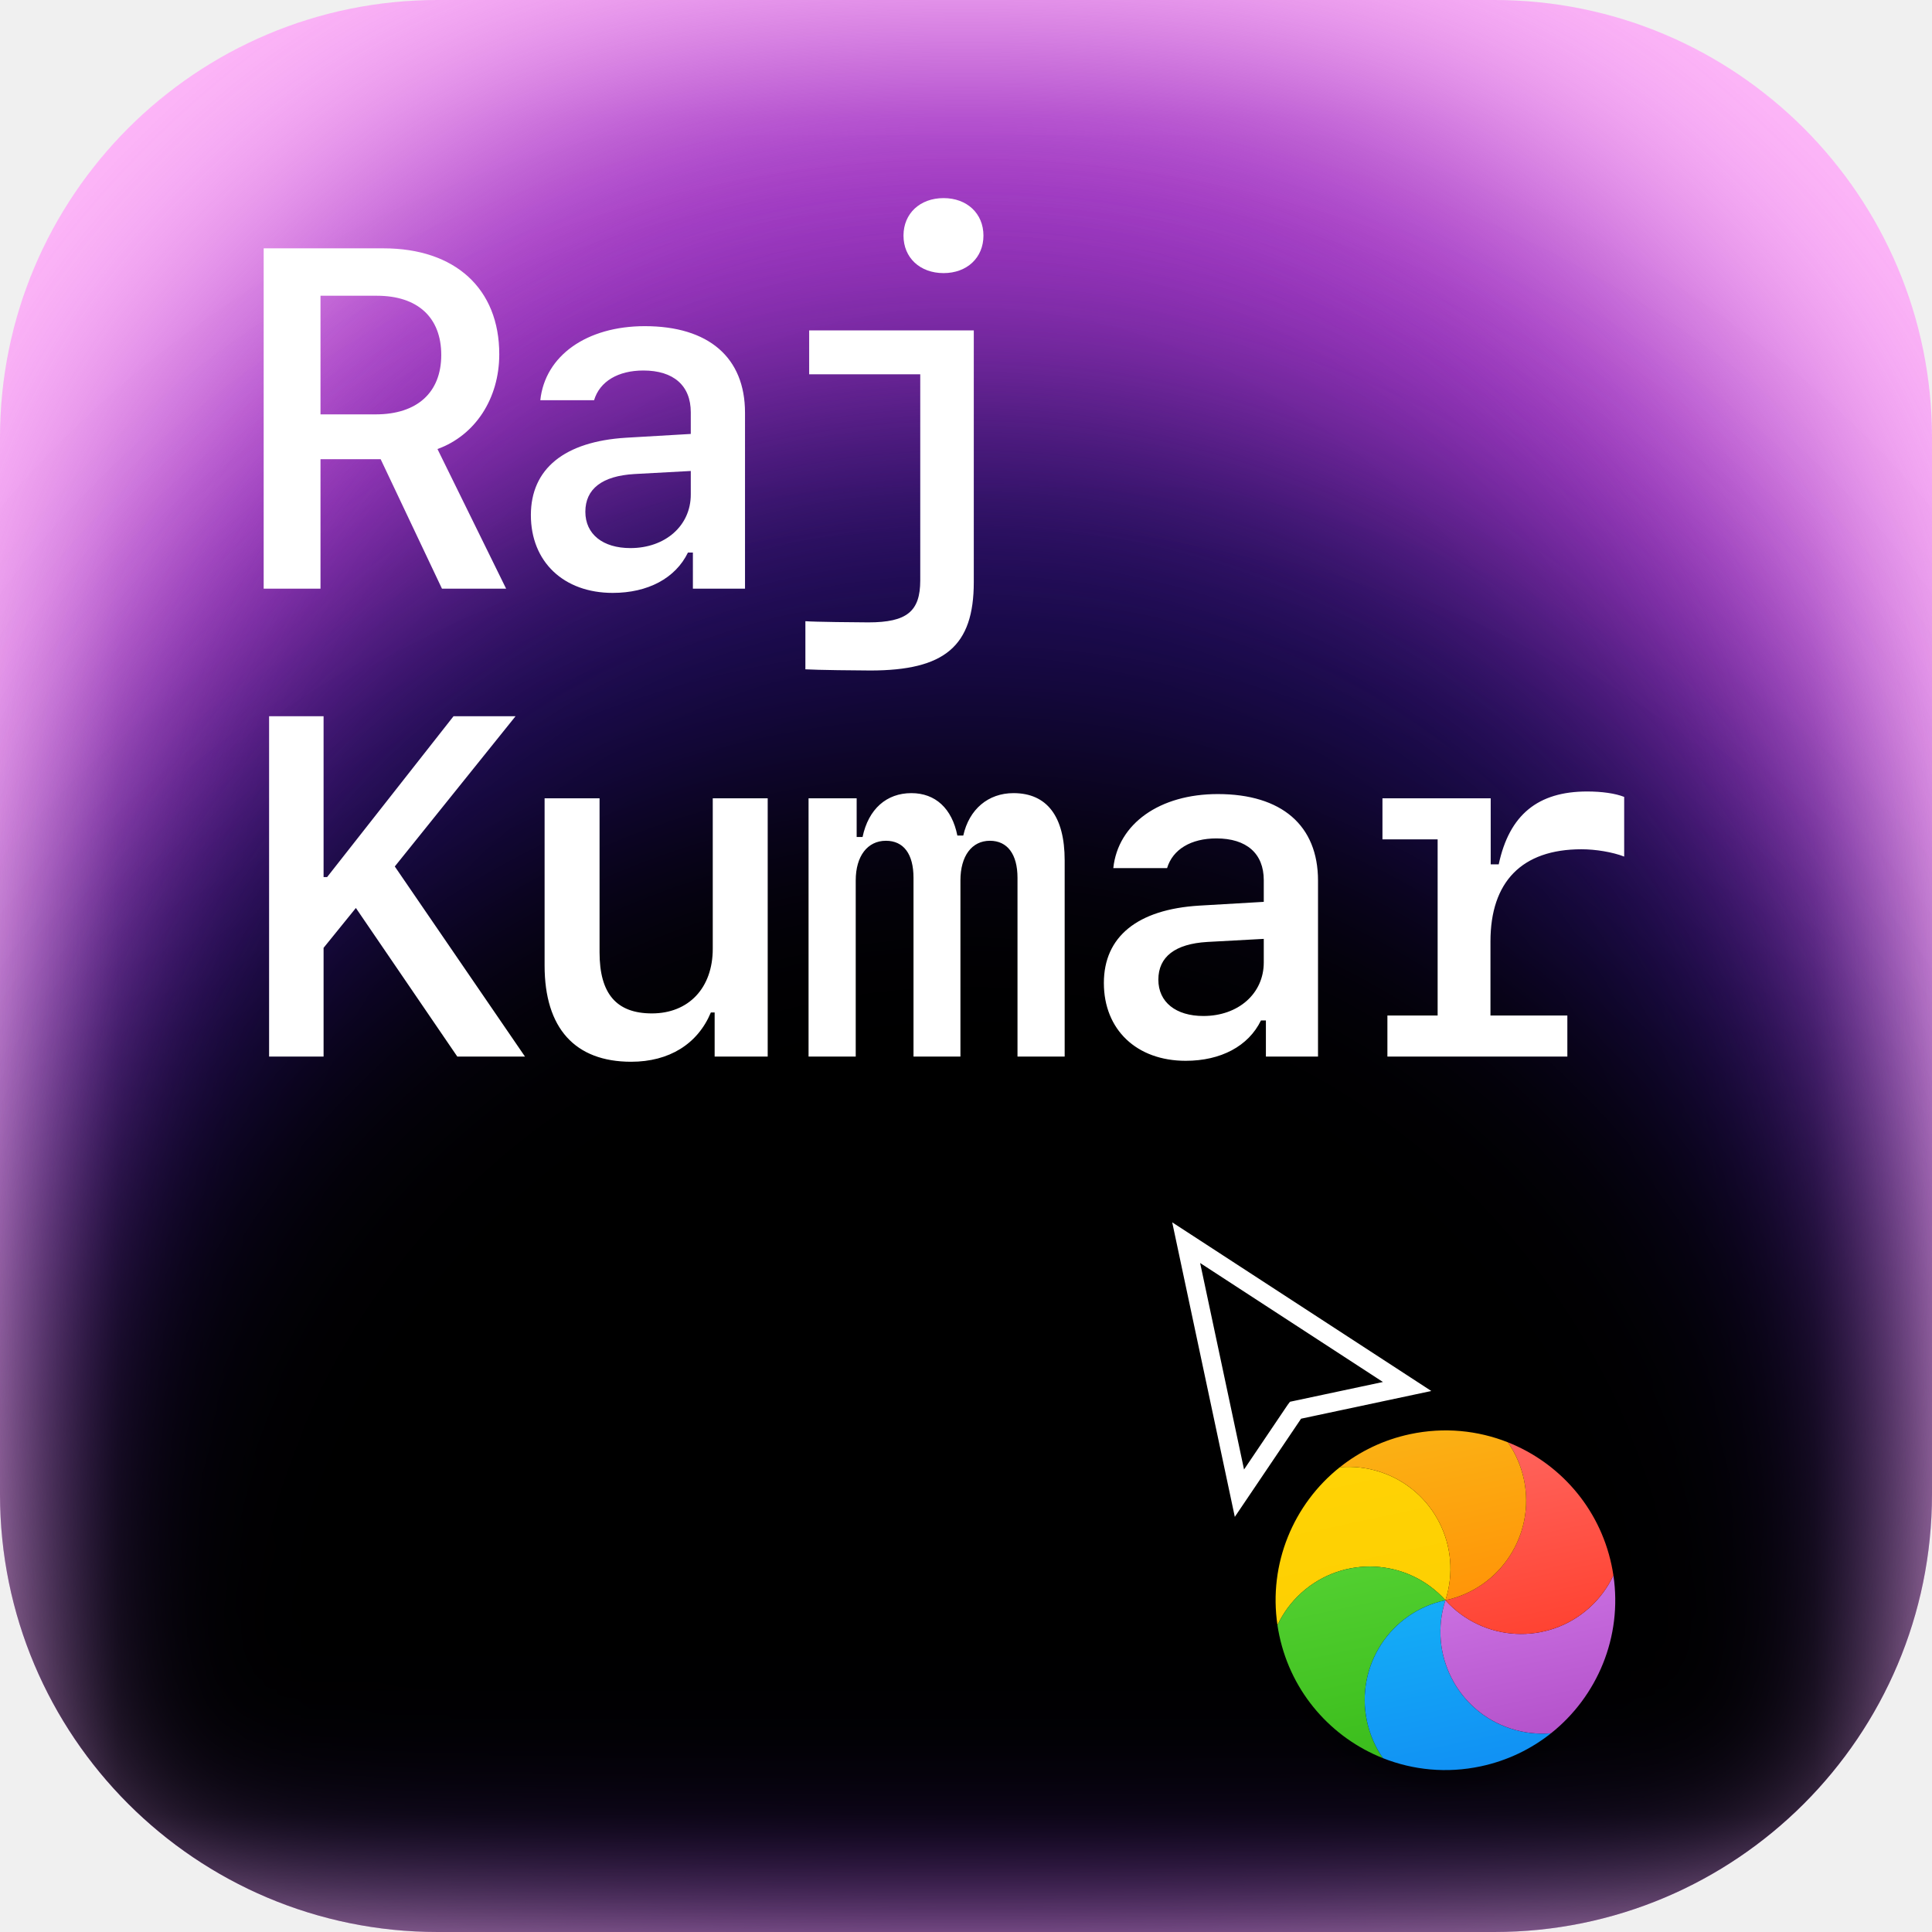
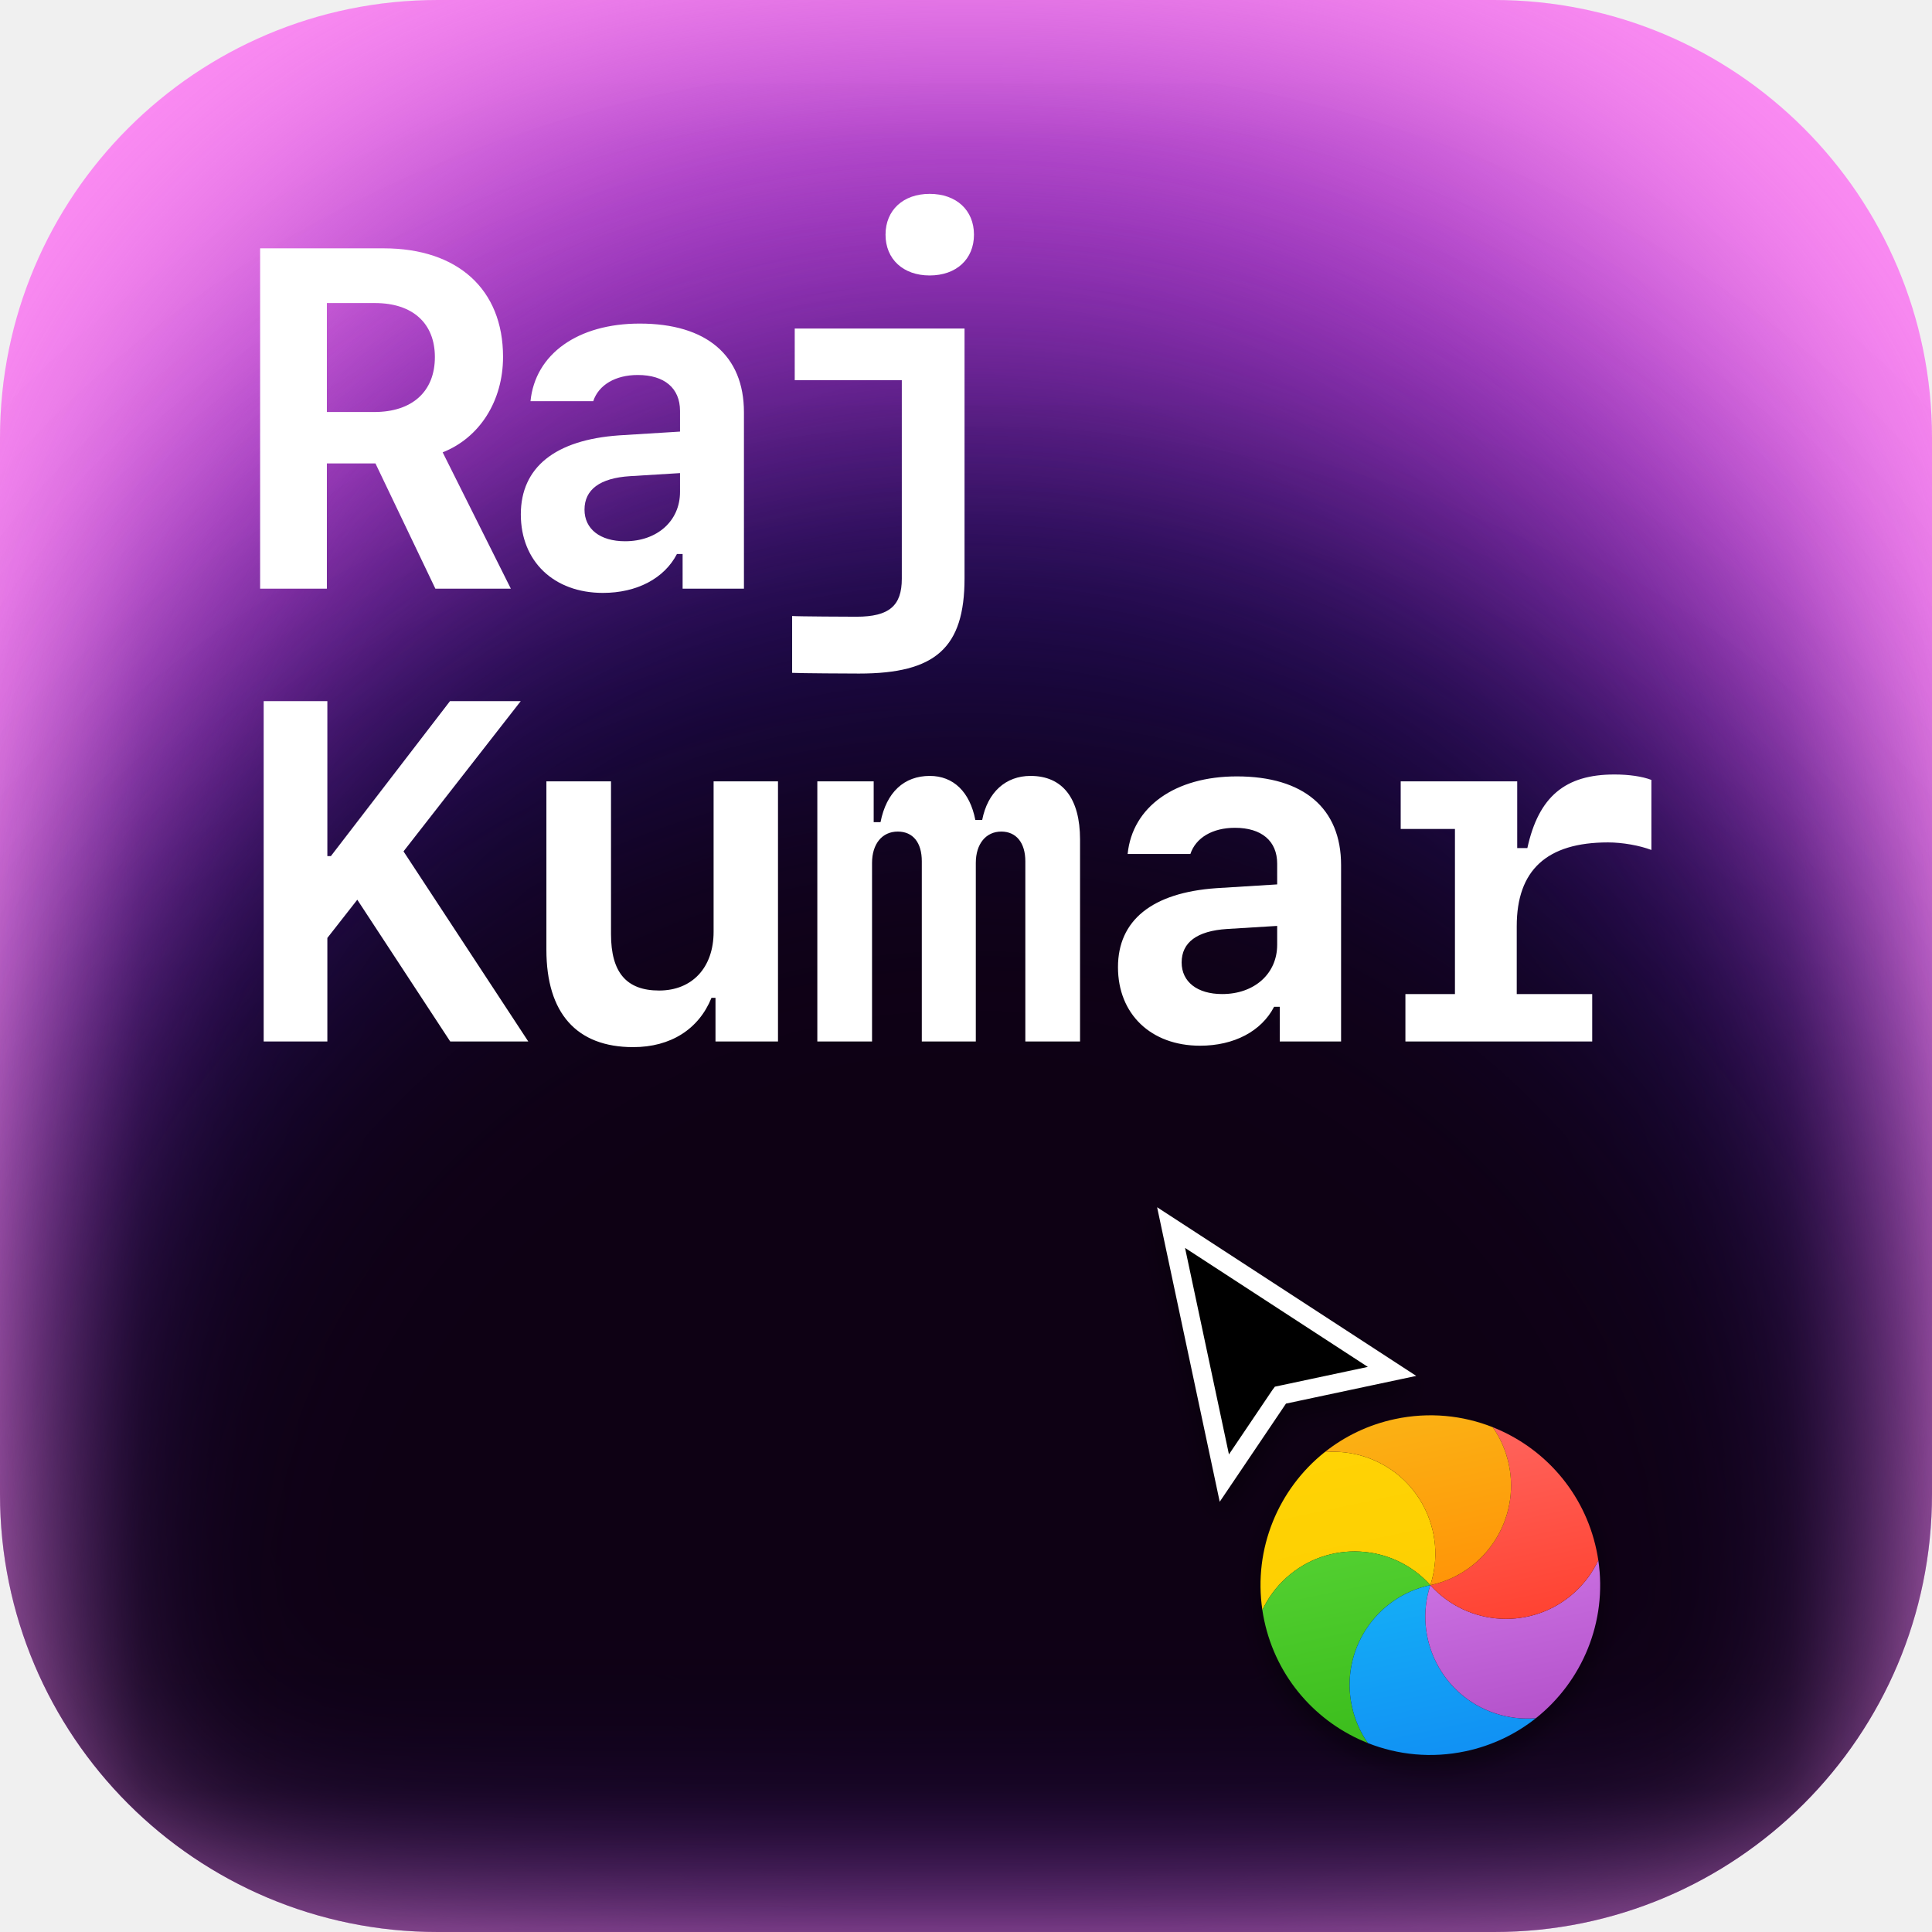
<svg xmlns="http://www.w3.org/2000/svg" width="128" height="128" viewBox="0 0 128 128" fill="none">
  <g clip-path="url(#clip0_192_555)">
-     <rect width="128" height="128" rx="29" fill="#FFB8F9" />
+     <rect width="128" height="128" rx="29" fill="#FF8FF4" />
    <g filter="url(#filter0_f_192_555)">
-       <circle cx="64" cy="64" r="64" transform="rotate(-180 64 64.0001)" fill="#A036C3" />
+       <circle cx="64" cy="64" r="64" transform="rotate(-180 64 64.0001)" fill="#A236C3" />
    </g>
    <g filter="url(#filter1_f_192_555)">
-       <circle cx="64" cy="89.567" r="64" transform="rotate(-180 64 89.5669)" fill="#1C0B56" />
+       <circle cx="64" cy="89.567" r="64" transform="rotate(-180 64 89.5669)" fill="#1D0A52" />
    </g>
    <g filter="url(#filter2_f_192_555)">
-       <circle cx="64" cy="112.87" r="64" transform="rotate(-180 64 112.87)" fill="black" />
+       <circle cx="64" cy="110.87" r="64" transform="rotate(-180 64 110.87)" fill="#0E0114" />
    </g>
-     <path d="M25.219 30.422H21.234V39H17.469V16.453H25.406C30.156 16.453 33.078 19.125 33.078 23.469C33.078 26.406 31.484 28.844 28.984 29.75L33.531 39H29.281L25.219 30.422ZM21.234 19.594V27.453H24.891C27.641 27.453 29.234 26 29.234 23.516C29.234 21.031 27.672 19.594 24.969 19.594H21.234ZM40.594 39.281C37.344 39.281 35.172 37.219 35.172 34.125C35.172 31.062 37.391 29.25 41.484 29L45.766 28.75V27.312C45.766 25.547 44.625 24.547 42.625 24.547C40.953 24.547 39.734 25.266 39.359 26.516H35.797C36.109 23.562 38.875 21.609 42.719 21.609C46.953 21.609 49.359 23.688 49.359 27.344V39H45.906V36.609H45.578C44.75 38.312 42.922 39.281 40.594 39.281ZM41.766 36.312C44.078 36.312 45.766 34.828 45.766 32.766V31.203L42.031 31.406C39.891 31.531 38.781 32.391 38.781 33.906C38.781 35.391 39.938 36.312 41.766 36.312ZM62.516 18.094C60.953 18.094 59.859 17.078 59.859 15.609C59.859 14.141 60.953 13.125 62.516 13.125C64.062 13.125 65.156 14.141 65.156 15.609C65.156 17.078 64.062 18.094 62.516 18.094ZM64.516 21.891V38.562C64.516 42.812 62.594 44.422 57.656 44.422C56.891 44.422 54.094 44.391 53.359 44.344V41.156C53.891 41.203 56.859 41.234 57.531 41.234C60.094 41.234 60.969 40.5 60.969 38.453V24.797H53.609V21.891H64.516Z" fill="white" />
-     <path d="M21.438 70H17.828V47.453H21.438V58.109H21.672L30.047 47.453H34.156L26.156 57.406L34.781 70H30.297L23.578 60.156L21.438 62.797V70ZM50.862 52.891V70H47.347V67.078H47.097C46.222 69.172 44.331 70.344 41.816 70.344C38.097 70.344 36.081 68.125 36.081 63.969V52.891H39.722V63.094C39.722 65.844 40.847 67.141 43.191 67.141C45.628 67.141 47.222 65.453 47.222 62.859V52.891H50.862ZM70.537 57V70H67.412V58.156C67.412 56.594 66.741 55.703 65.584 55.703C64.381 55.703 63.631 56.719 63.631 58.328V70H60.522V58.156C60.522 56.578 59.866 55.703 58.694 55.703C57.475 55.703 56.694 56.719 56.694 58.328V70H53.569V52.891H56.756V55.453H57.147C57.538 53.594 58.741 52.547 60.381 52.547C61.975 52.547 63.069 53.562 63.428 55.359H63.819C64.209 53.609 65.475 52.547 67.147 52.547C69.366 52.547 70.537 54.094 70.537 57ZM78.556 70.281C75.306 70.281 73.134 68.219 73.134 65.125C73.134 62.062 75.353 60.25 79.447 60L83.728 59.75V58.312C83.728 56.547 82.588 55.547 80.588 55.547C78.916 55.547 77.697 56.266 77.322 57.516H73.759C74.072 54.562 76.838 52.609 80.681 52.609C84.916 52.609 87.322 54.688 87.322 58.344V70H83.869V67.609H83.541C82.713 69.312 80.884 70.281 78.556 70.281ZM79.728 67.312C82.041 67.312 83.728 65.828 83.728 63.766V62.203L79.994 62.406C77.853 62.531 76.744 63.391 76.744 64.906C76.744 66.391 77.9 67.312 79.728 67.312ZM98.747 62.375V67.281H103.841V70H91.919V67.281H95.247V55.609H91.591V52.891H98.763V57.266H99.294C99.997 53.969 101.903 52.438 105.153 52.438C106.122 52.438 107.012 52.562 107.606 52.797V56.75C106.841 56.453 105.716 56.266 104.778 56.266C100.825 56.266 98.747 58.422 98.747 62.375Z" fill="white" />
+     <path d="M24.875 30.703H21.656V39H17.234V16.453H25.422C30.328 16.453 33.328 19.172 33.328 23.641C33.328 26.562 31.781 29 29.328 29.969L33.844 39H28.844L24.875 30.703ZM21.656 20.078V27.297H24.797C27.312 27.297 28.812 25.938 28.812 23.656C28.812 21.422 27.344 20.078 24.844 20.078H21.656ZM39.944 39.281C36.694 39.281 34.506 37.188 34.506 34.078C34.506 30.969 36.772 29.141 41.022 28.844L45.053 28.594V27.219C45.053 25.719 44.022 24.844 42.256 24.844C40.772 24.844 39.663 25.5 39.303 26.578H35.147C35.459 23.453 38.288 21.438 42.381 21.438C46.803 21.438 49.288 23.547 49.288 27.312V39H45.225V36.703H44.85C44.006 38.328 42.194 39.281 39.944 39.281ZM41.413 35.859C43.538 35.859 45.053 34.516 45.053 32.594V31.344L41.741 31.547C39.741 31.672 38.725 32.438 38.725 33.766C38.725 35.047 39.756 35.859 41.413 35.859ZM61.591 18.25C59.841 18.25 58.669 17.172 58.669 15.547C58.669 13.922 59.841 12.844 61.591 12.844C63.356 12.844 64.528 13.922 64.528 15.547C64.528 17.172 63.356 18.25 61.591 18.25ZM63.903 21.766V38.312C63.903 42.922 61.981 44.625 56.919 44.625C56.403 44.625 52.966 44.609 52.481 44.578V40.812C52.841 40.844 56.309 40.859 56.747 40.859C58.919 40.859 59.747 40.125 59.747 38.344V25.188H52.653V21.766H63.903Z" fill="white" style="mix-blend-mode:color-dodge" />
+     <path d="M21.688 69H17.469V46.453H21.688V56.719H21.922L29.812 46.453H34.5L26.734 56.406L35 69H29.828L23.672 59.609L21.688 62.141V69ZM51.544 51.766V69H47.403V66.109H47.138C46.294 68.188 44.434 69.375 41.95 69.375C38.2 69.375 36.2 67.125 36.2 62.922V51.766H40.481V61.891C40.481 64.422 41.497 65.625 43.669 65.625C45.856 65.625 47.278 64.109 47.278 61.734V51.766H51.544ZM71.556 55.625V69H67.931V57.062C67.931 55.828 67.322 55.094 66.338 55.094C65.322 55.094 64.65 55.906 64.65 57.172V69H61.072V57.062C61.072 55.828 60.494 55.094 59.478 55.094C58.447 55.094 57.775 55.906 57.775 57.172V69H54.15V51.766H57.884V54.469H58.337C58.728 52.484 59.9 51.406 61.603 51.406C63.166 51.406 64.259 52.469 64.619 54.328H65.072C65.431 52.484 66.634 51.406 68.275 51.406C70.4 51.406 71.556 52.891 71.556 55.625ZM79.506 69.281C76.256 69.281 74.069 67.188 74.069 64.078C74.069 60.969 76.334 59.141 80.584 58.844L84.616 58.594V57.219C84.616 55.719 83.584 54.844 81.819 54.844C80.334 54.844 79.225 55.5 78.866 56.578H74.709C75.022 53.453 77.85 51.438 81.944 51.438C86.366 51.438 88.85 53.547 88.85 57.312V69H84.787V66.703H84.412C83.569 68.328 81.756 69.281 79.506 69.281ZM80.975 65.859C83.1 65.859 84.616 64.516 84.616 62.594V61.344L81.303 61.547C79.303 61.672 78.287 62.438 78.287 63.766C78.287 65.047 79.319 65.859 80.975 65.859ZM100.488 61.359V65.859H105.488V69H93.112V65.859H96.394V54.922H92.8V51.766H100.519V56.188H101.191C101.941 52.766 103.706 51.312 106.956 51.312C107.925 51.312 108.8 51.438 109.409 51.672V56.312C108.628 56.016 107.503 55.812 106.534 55.812C102.472 55.812 100.488 57.656 100.488 61.359Z" fill="white" />
    <g filter="url(#filter3_d_192_555)">
-       <path d="M88.767 97.207C89.641 97.132 90.543 97.226 91.43 97.514C94.975 98.666 96.916 102.474 95.764 106.02C93.269 103.25 89.001 103.026 86.231 105.52C85.539 106.143 85.006 106.876 84.635 107.669C84.027 103.593 85.705 99.641 88.767 97.207V97.207Z" fill="url(#paint0_linear_192_555)" />
-       <path d="M84.634 107.669C85.006 106.876 85.539 106.143 86.23 105.52C89.001 103.026 93.269 103.25 95.763 106.02C92.117 106.795 89.789 110.379 90.564 114.026C90.758 114.937 91.126 115.765 91.628 116.484C88.243 115.143 85.573 112.187 84.759 108.359C84.71 108.129 84.668 107.899 84.634 107.669V107.669Z" fill="url(#paint1_linear_192_555)" />
-       <path d="M91.628 116.484C91.126 115.765 90.758 114.937 90.564 114.026C89.789 110.38 92.117 106.795 95.763 106.02C94.611 109.566 96.551 113.374 100.097 114.526C100.983 114.814 101.886 114.908 102.76 114.833C101.44 115.882 99.863 116.65 98.102 117.024C95.852 117.502 93.617 117.272 91.628 116.484V116.484Z" fill="url(#paint2_linear_192_555)" />
-       <path d="M102.76 114.833C101.886 114.908 100.983 114.813 100.097 114.525C96.552 113.374 94.611 109.565 95.763 106.02C98.258 108.79 102.526 109.014 105.296 106.52C105.988 105.897 106.521 105.164 106.892 104.371C107.5 108.447 105.821 112.398 102.76 114.833V114.833Z" fill="url(#paint3_linear_192_555)" />
-       <path d="M106.892 104.371C106.52 105.164 105.988 105.897 105.296 106.52C102.526 109.014 98.258 108.791 95.763 106.02C99.41 105.245 101.737 101.661 100.962 98.014C100.769 97.103 100.4 96.275 99.898 95.556C103.283 96.897 105.954 99.853 106.767 103.681C106.816 103.911 106.858 104.141 106.892 104.371V104.371Z" fill="url(#paint4_linear_192_555)" />
-       <path d="M99.899 95.556C100.4 96.275 100.769 97.103 100.963 98.014C101.738 101.66 99.41 105.245 95.763 106.02C96.915 102.474 94.975 98.666 91.43 97.514C90.543 97.226 89.641 97.132 88.767 97.207C90.087 96.158 91.663 95.39 93.424 95.016C95.674 94.537 97.91 94.768 99.899 95.556V95.556Z" fill="url(#paint5_linear_192_555)" />
-       <path d="M79.854 83.154L78.587 82.33L78.901 83.808L81.809 97.487L82.115 98.927L82.939 97.707L85.815 93.445L85.824 93.433L91.753 92.172L93.226 91.859L91.964 91.037L79.854 83.154Z" fill="black" stroke="white" stroke-width="1.25" />
+       <path d="M87.767 96.207C88.641 96.132 89.543 96.226 90.43 96.514C93.975 97.666 95.916 101.474 94.764 105.02C92.269 102.25 88.001 102.026 85.231 104.52C84.539 105.143 84.006 105.876 83.635 106.669C83.027 102.593 84.705 98.641 87.767 96.207Z" fill="url(#paint0_linear_192_555)" />
+       <path d="M83.634 106.669C84.006 105.876 84.539 105.143 85.23 104.52C88.001 102.026 92.269 102.25 94.763 105.02C91.117 105.795 88.789 109.379 89.564 113.026C89.758 113.937 90.126 114.765 90.628 115.484C87.243 114.143 84.573 111.187 83.759 107.359C83.71 107.129 83.668 106.899 83.634 106.669Z" fill="url(#paint1_linear_192_555)" />
+       <path d="M90.628 115.484C90.126 114.765 89.758 113.937 89.564 113.026C88.789 109.38 91.117 105.795 94.763 105.02C93.611 108.566 95.551 112.374 99.097 113.526C99.983 113.814 100.886 113.908 101.76 113.833C100.44 114.882 98.863 115.65 97.102 116.024C94.852 116.502 92.617 116.272 90.628 115.484Z" fill="url(#paint2_linear_192_555)" />
+       <path d="M101.76 113.833C100.886 113.908 99.983 113.813 99.097 113.525C95.552 112.374 93.611 108.565 94.763 105.02C97.258 107.79 101.526 108.014 104.296 105.52C104.988 104.897 105.521 104.164 105.892 103.371C106.5 107.447 104.821 111.398 101.76 113.833Z" fill="url(#paint3_linear_192_555)" />
+       <path d="M105.892 103.371C105.52 104.164 104.988 104.897 104.296 105.52C101.526 108.014 97.258 107.791 94.763 105.02C98.41 104.245 100.737 100.661 99.962 97.014C99.769 96.103 99.4 95.275 98.898 94.556C102.283 95.897 104.954 98.853 105.767 102.681C105.816 102.911 105.858 103.141 105.892 103.371Z" fill="url(#paint4_linear_192_555)" />
+       <path d="M98.899 94.556C99.4 95.275 99.769 96.103 99.963 97.014C100.738 100.66 98.41 104.245 94.763 105.02C95.915 101.474 93.975 97.666 90.43 96.514C89.543 96.226 88.641 96.132 87.767 96.207C89.087 95.158 90.663 94.39 92.424 94.016C94.674 93.537 96.91 93.768 98.899 94.556Z" fill="url(#paint5_linear_192_555)" />
+       <path d="M78.854 82.154L77.587 81.33L77.901 82.808L80.809 96.487L81.115 97.927L81.939 96.707L84.815 92.445L84.824 92.433L90.753 91.172L92.226 90.859L90.964 90.037L78.854 82.154Z" fill="black" stroke="white" stroke-width="1.25" />
    </g>
  </g>
  <defs>
-     <filter id="filter0_f_192_555" x="-16.566" y="-16.566" width="161.132" height="161.132" filterUnits="userSpaceOnUse" color-interpolation-filters="sRGB">
+     <filter id="filter0_f_192_555" x="-20" y="-20" width="168" height="168" filterUnits="userSpaceOnUse" color-interpolation-filters="sRGB">
      <feFlood flood-opacity="0" result="BackgroundImageFix" />
      <feBlend mode="normal" in="SourceGraphic" in2="BackgroundImageFix" result="shape" />
-       <feGaussianBlur stdDeviation="8.283" result="effect1_foregroundBlur_192_555" />
+       <feGaussianBlur stdDeviation="10" result="effect1_foregroundBlur_192_555" />
    </filter>
-     <filter id="filter1_f_192_555" x="-16.566" y="9.001" width="161.132" height="161.132" filterUnits="userSpaceOnUse" color-interpolation-filters="sRGB">
+     <filter id="filter1_f_192_555" x="-20" y="5.567" width="168" height="168" filterUnits="userSpaceOnUse" color-interpolation-filters="sRGB">
      <feFlood flood-opacity="0" result="BackgroundImageFix" />
      <feBlend mode="normal" in="SourceGraphic" in2="BackgroundImageFix" result="shape" />
-       <feGaussianBlur stdDeviation="8.283" result="effect1_foregroundBlur_192_555" />
+       <feGaussianBlur stdDeviation="10" result="effect1_foregroundBlur_192_555" />
    </filter>
-     <filter id="filter2_f_192_555" x="-16.566" y="32.304" width="161.132" height="161.132" filterUnits="userSpaceOnUse" color-interpolation-filters="sRGB">
+     <filter id="filter2_f_192_555" x="-20" y="26.87" width="168" height="168" filterUnits="userSpaceOnUse" color-interpolation-filters="sRGB">
      <feFlood flood-opacity="0" result="BackgroundImageFix" />
      <feBlend mode="normal" in="SourceGraphic" in2="BackgroundImageFix" result="shape" />
-       <feGaussianBlur stdDeviation="8.283" result="effect1_foregroundBlur_192_555" />
+       <feGaussianBlur stdDeviation="10" result="effect1_foregroundBlur_192_555" />
    </filter>
-     <filter id="filter3_d_192_555" x="67.333" y="73.166" width="50.776" height="50.776" filterUnits="userSpaceOnUse" color-interpolation-filters="sRGB">
+     <filter id="filter3_d_192_555" x="66.333" y="72.166" width="50.776" height="50.776" filterUnits="userSpaceOnUse" color-interpolation-filters="sRGB">
      <feFlood flood-opacity="0" result="BackgroundImageFix" />
      <feColorMatrix in="SourceAlpha" type="matrix" values="0 0 0 0 0 0 0 0 0 0 0 0 0 0 0 0 0 0 127 0" result="hardAlpha" />
      <feOffset dy="0.833" />
      <feGaussianBlur stdDeviation="0.833" />
      <feColorMatrix type="matrix" values="0 0 0 0 0 0 0 0 0 0 0 0 0 0 0 0 0 0 0.44 0" />
      <feBlend mode="normal" in2="BackgroundImageFix" result="effect1_dropShadow_192_555" />
      <feBlend mode="normal" in="SourceGraphic" in2="effect1_dropShadow_192_555" result="shape" />
    </filter>
-     <linearGradient id="paint0_linear_192_555" x1="82.686" y1="98.5" x2="84.78" y2="108.354" gradientUnits="userSpaceOnUse">
+     <linearGradient id="paint0_linear_192_555" x1="81.686" y1="97.5" x2="83.78" y2="107.354" gradientUnits="userSpaceOnUse">
      <stop stop-color="#FFD305" />
      <stop offset="1" stop-color="#FDCF01" />
    </linearGradient>
-     <linearGradient id="paint1_linear_192_555" x1="84.057" y1="105.057" x2="86.708" y2="117.529" gradientUnits="userSpaceOnUse">
+     <linearGradient id="paint1_linear_192_555" x1="83.057" y1="104.057" x2="85.708" y2="116.529" gradientUnits="userSpaceOnUse">
      <stop stop-color="#52CF30" />
      <stop offset="1" stop-color="#3BBD1C" />
    </linearGradient>
-     <linearGradient id="paint2_linear_192_555" x1="89.161" y1="107.423" x2="91.5" y2="118.428" gradientUnits="userSpaceOnUse">
+     <linearGradient id="paint2_linear_192_555" x1="88.161" y1="106.423" x2="90.5" y2="117.428" gradientUnits="userSpaceOnUse">
      <stop stop-color="#14ADF6" />
      <stop offset="1" stop-color="#1191F4" />
    </linearGradient>
-     <linearGradient id="paint3_linear_192_555" x1="94.878" y1="106.208" x2="96.972" y2="116.063" gradientUnits="userSpaceOnUse">
+     <linearGradient id="paint3_linear_192_555" x1="93.878" y1="105.208" x2="95.972" y2="115.063" gradientUnits="userSpaceOnUse">
      <stop stop-color="#CA70E1" />
      <stop offset="1" stop-color="#B452CB" />
    </linearGradient>
-     <linearGradient id="paint4_linear_192_555" x1="93.814" y1="96.85" x2="96.465" y2="109.322" gradientUnits="userSpaceOnUse">
+     <linearGradient id="paint4_linear_192_555" x1="92.814" y1="95.85" x2="95.465" y2="108.322" gradientUnits="userSpaceOnUse">
      <stop stop-color="#FF645D" />
      <stop offset="1" stop-color="#FF4332" />
    </linearGradient>
-     <linearGradient id="paint5_linear_192_555" x1="88.523" y1="96.058" x2="90.862" y2="107.062" gradientUnits="userSpaceOnUse">
+     <linearGradient id="paint5_linear_192_555" x1="87.523" y1="95.058" x2="89.862" y2="106.062" gradientUnits="userSpaceOnUse">
      <stop stop-color="#FBB114" />
      <stop offset="1" stop-color="#FF9508" />
    </linearGradient>
    <clipPath id="clip0_192_555">
      <rect width="128" height="128" rx="29" fill="white" />
    </clipPath>
  </defs>
</svg>
